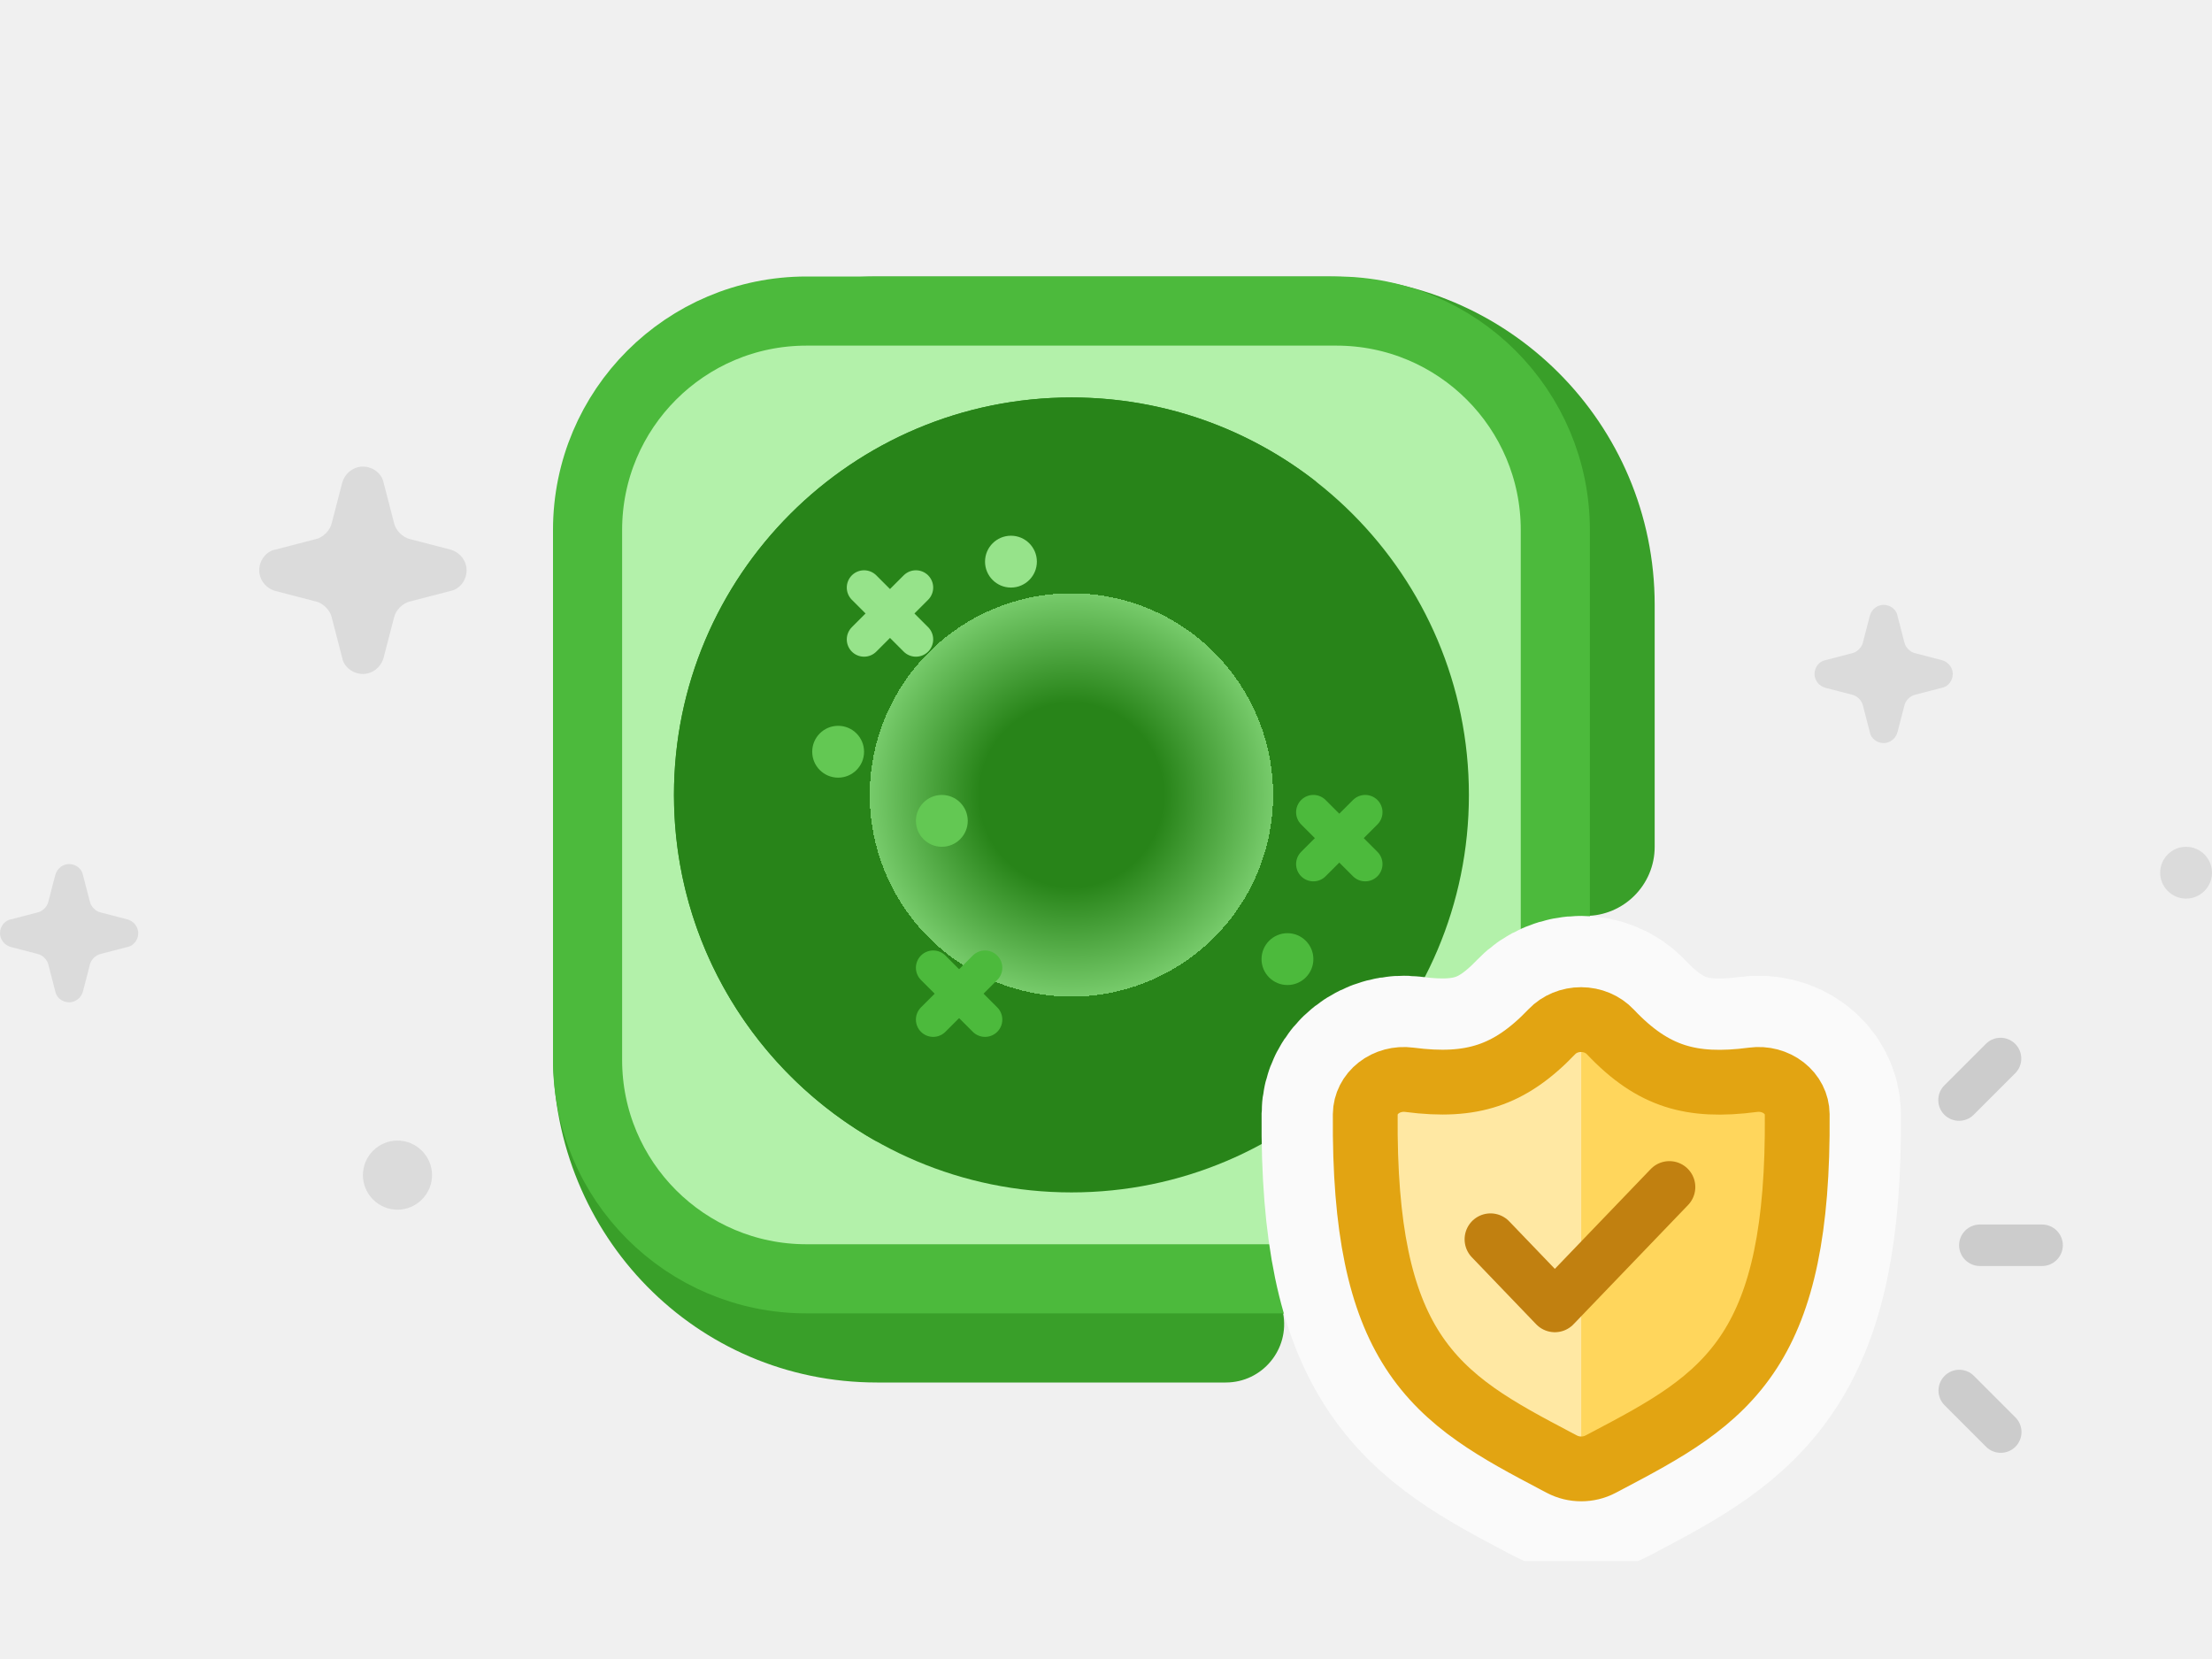
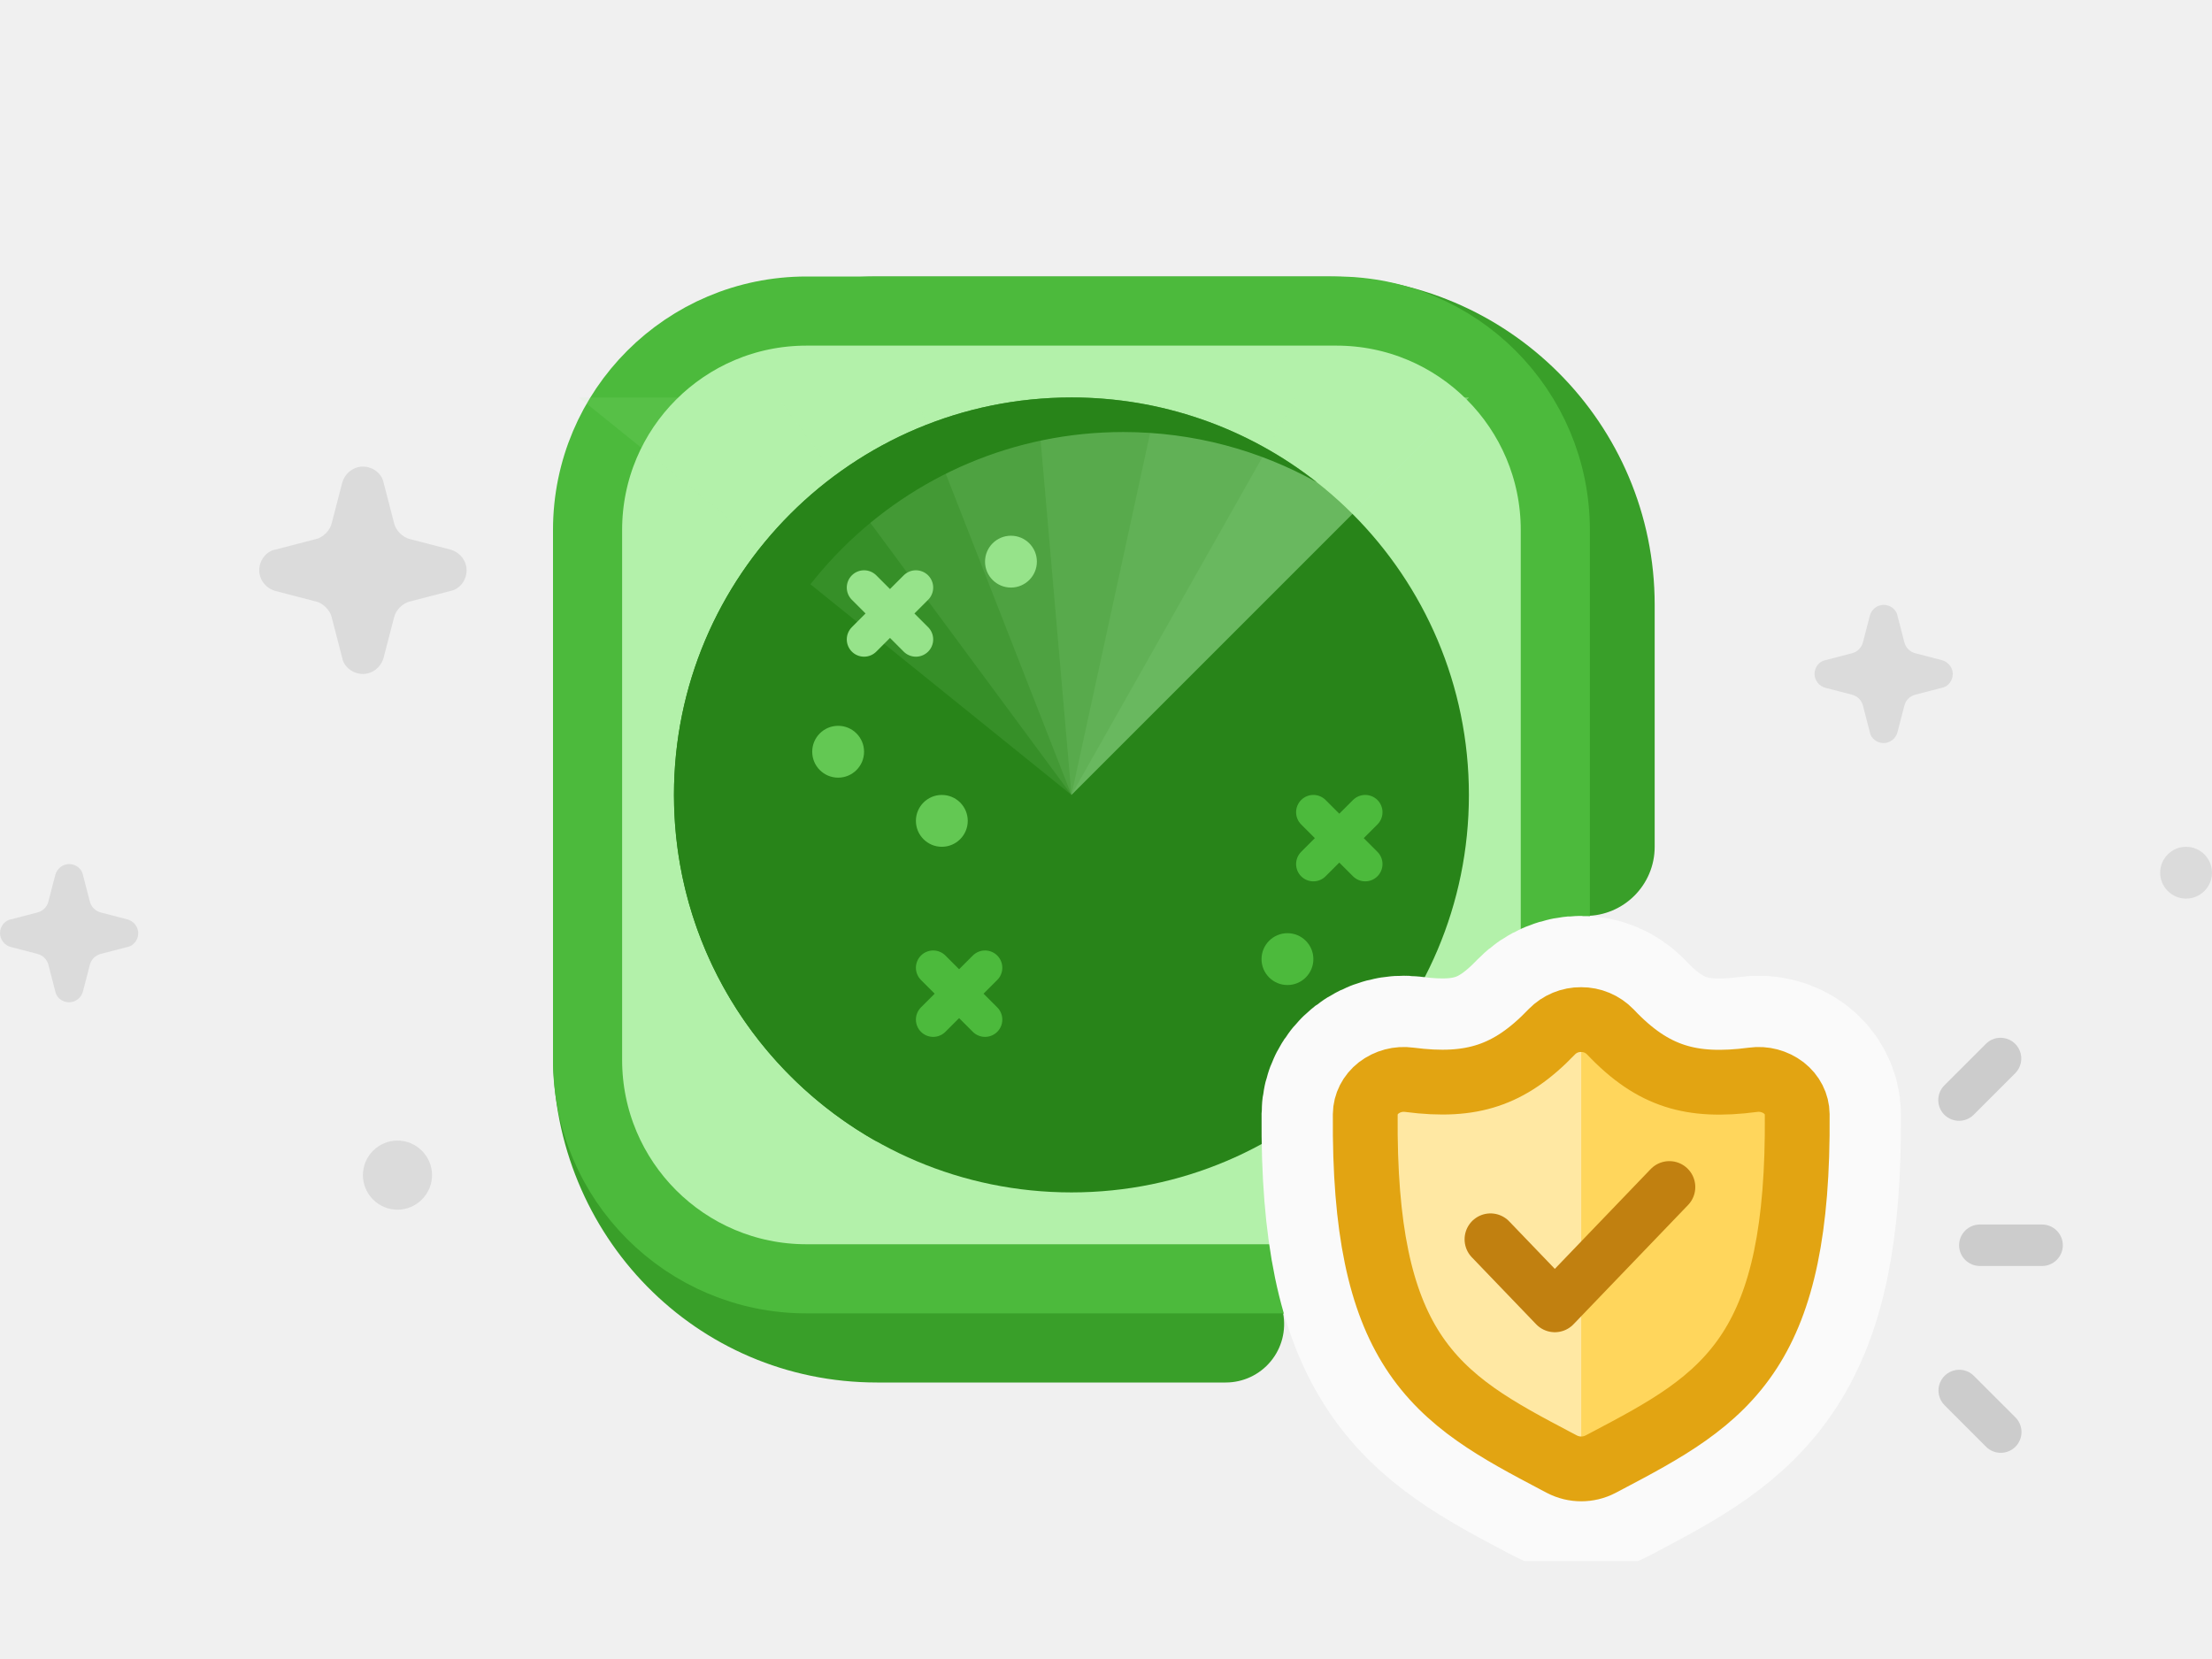
- <svg xmlns="http://www.w3.org/2000/svg" width="128" height="96" viewBox="0 0 128 96" fill="none">
-   <path opacity="0.2" d="M105.629 38.2L107.171 37.8C107.457 37.743 107.743 37.457 107.8 37.171L108.2 35.629C108.314 35.228 108.657 35 109 35C109.4 35 109.743 35.286 109.8 35.629L110.2 37.171C110.257 37.457 110.543 37.743 110.829 37.8L112.371 38.2C112.771 38.314 113 38.657 113 39C113 39.4 112.714 39.743 112.371 39.8L110.829 40.2C110.543 40.257 110.257 40.543 110.2 40.828L109.8 42.371C109.686 42.771 109.343 43 109 43C108.6 43 108.257 42.714 108.2 42.371L107.8 40.828C107.743 40.543 107.457 40.257 107.171 40.2L105.629 39.8C105.229 39.686 105 39.343 105 39C105 38.6 105.286 38.257 105.629 38.2Z" fill="#888888" />
-   <path opacity="0.2" d="M15.943 31.8L18.257 31.2C18.686 31.114 19.114 30.686 19.2 30.257L19.8 27.943C19.971 27.343 20.486 27 21 27C21.6 27 22.114 27.428 22.2 27.943L22.8 30.257C22.886 30.686 23.314 31.114 23.743 31.2L26.057 31.8C26.657 31.971 27 32.486 27 33C27 33.6 26.571 34.114 26.057 34.2L23.743 34.8C23.314 34.886 22.886 35.314 22.8 35.743L22.2 38.057C22.029 38.657 21.514 39 21 39C20.4 39 19.886 38.571 19.8 38.057L19.2 35.743C19.114 35.314 18.686 34.886 18.257 34.8L15.943 34.2C15.343 34.029 15 33.514 15 33C15 32.4 15.429 31.886 15.943 31.8Z" fill="#888888" />
-   <path opacity="0.2" d="M0.629 53.2L2.171 52.8C2.457 52.743 2.743 52.457 2.8 52.171L3.2 50.629C3.314 50.228 3.657 50 4 50C4.4 50 4.743 50.286 4.8 50.629L5.2 52.171C5.257 52.457 5.543 52.743 5.829 52.8L7.371 53.2C7.771 53.314 8 53.657 8 54C8 54.4 7.714 54.743 7.371 54.8L5.829 55.2C5.543 55.257 5.257 55.543 5.2 55.828L4.8 57.371C4.686 57.771 4.343 58 4 58C3.6 58 3.257 57.714 3.2 57.371L2.8 55.828C2.743 55.543 2.457 55.257 2.171 55.2L0.629 54.8C0.229 54.686 0 54.343 0 54C0 53.6 0.286 53.257 0.629 53.2Z" fill="#888888" />
-   <path opacity="0.2" d="M126.5 52C125.675 52 125 51.325 125 50.5C125 49.675 125.675 49 126.5 49C127.325 49 128 49.675 128 50.5C128 51.325 127.325 52 126.5 52Z" fill="#888888" />
-   <path opacity="0.2" d="M23 70C21.9 70 21 69.1 21 68C21 66.9 21.9 66 23 66C24.1 66 25 66.9 25 68C25 69.1 24.1 70 23 70Z" fill="#888888" />
-   <g clip-path="url(#clip0_4953_10559)">
-     <path d="M36 35C36 26.716 42.716 20 51 20H77C85.284 20 92 26.716 92 35V61C92 69.284 85.284 76 77 76H51C42.716 76 36 69.284 36 61V35Z" fill="#63C853" />
-     <path d="M76.75 16H50.75C40.257 16 32 24.507 32 35V48V61C32 71.493 40.257 80 50.75 80H70.93C73.045 80 74.64 78.079 74.25 76L71.75 53H91.75C93.959 53 95.75 51.209 95.75 49V35C95.75 24.507 87.243 16 76.75 16Z" fill="#399F29" />
-     <rect x="34" y="18" width="56" height="56" rx="12.667" fill="#B3F1AA" stroke="#4CBA3C" stroke-width="4" />
-     <circle cx="62" cy="46" r="23" fill="url(#paint0_angular_4953_10559)" />
-     <path fill-rule="evenodd" clip-rule="evenodd" d="M50.797 66.092C45.44 61.881 42 55.342 42 48C42 35.297 52.297 25 65 25C69.067 25 72.888 26.056 76.204 27.908C72.293 24.834 67.361 23 62 23C49.297 23 39 33.297 39 46C39 54.635 43.759 62.159 50.797 66.092Z" fill="#288419" />
-     <path fill-rule="evenodd" clip-rule="evenodd" d="M91.494 59C90.846 58.998 90.228 59.254 89.803 59.699C88.548 61.014 87.373 61.805 86.107 62.225C84.846 62.645 83.404 62.726 81.554 62.483C80.916 62.399 80.269 62.571 79.78 62.953C79.291 63.336 79.008 63.892 79.003 64.478C78.948 71.155 79.893 75.26 81.741 78.135C83.722 81.216 86.686 82.778 90.085 84.57L90.163 84.611L90.166 84.613L90.168 84.613L90.382 84.726C91.074 85.091 91.928 85.091 92.62 84.726L92.835 84.613L92.836 84.613L92.84 84.61L92.841 84.61L92.917 84.57C96.316 82.778 99.279 81.216 101.261 78.135C103.109 75.26 104.053 71.154 103.999 64.478C103.994 63.891 103.71 63.334 103.221 62.952C102.731 62.569 102.084 62.398 101.445 62.483C99.612 62.725 98.177 62.661 96.915 62.254C95.642 61.843 94.453 61.055 93.181 59.708C92.759 59.26 92.143 59.002 91.494 59Z" fill="#D9D9D9" stroke="#FAFAFA" stroke-width="12" stroke-linejoin="round" />
-     <path fill-rule="evenodd" clip-rule="evenodd" d="M91.494 59C90.846 58.998 90.228 59.254 89.803 59.699C88.548 61.014 87.373 61.805 86.107 62.225C84.846 62.645 83.404 62.726 81.554 62.483C80.916 62.399 80.269 62.571 79.78 62.953C79.291 63.336 79.008 63.892 79.003 64.478C78.948 71.155 79.893 75.26 81.741 78.135C83.722 81.216 86.686 82.778 90.085 84.57L90.163 84.611L90.166 84.613L90.168 84.613L90.382 84.726C91.074 85.091 91.928 85.091 92.62 84.726L92.835 84.613L92.836 84.613L92.84 84.61L92.841 84.61L92.917 84.57C96.316 82.778 99.279 81.216 101.261 78.135C103.109 75.26 104.053 71.154 103.999 64.478C103.994 63.891 103.71 63.334 103.221 62.952C102.731 62.569 102.084 62.398 101.445 62.483C99.612 62.725 98.177 62.661 96.915 62.254C95.642 61.843 94.453 61.055 93.181 59.708C92.759 59.26 92.143 59.002 91.494 59Z" stroke="#E2A412" stroke-width="3" stroke-linejoin="round" />
-     <path d="M78.931 68.825V62.057L85.681 62.218L91.5 58.19L97.552 62.451L104.069 62.057V68.825C104.069 83.811 91.5 85.96 91.5 85.96C91.5 85.96 78.931 83.811 78.931 68.825Z" fill="#FFE8A3" />
-     <path d="M95.609 84.778C100.553 82.24 103.827 74.881 103.827 69.067V62.299L97.552 62.451L91.5 58.431V86.47L95.609 84.778Z" fill="#FFD65C" />
-     <path fill-rule="evenodd" clip-rule="evenodd" d="M91.493 59C90.845 58.998 90.227 59.254 89.802 59.699C88.547 61.014 87.372 61.805 86.106 62.225C84.845 62.645 83.403 62.726 81.553 62.483C80.915 62.399 80.268 62.571 79.779 62.953C79.29 63.336 79.007 63.892 79.002 64.478C78.948 71.155 79.892 75.26 81.74 78.135C83.722 81.216 86.685 82.778 90.084 84.57L90.162 84.611L90.165 84.613L90.167 84.613L90.381 84.726C91.073 85.091 91.927 85.091 92.619 84.726L92.834 84.613L92.835 84.613L92.839 84.61L92.84 84.61L92.916 84.57C96.315 82.778 99.278 81.216 101.26 78.135C103.108 75.26 104.052 71.154 103.998 64.478C103.993 63.891 103.709 63.334 103.22 62.952C102.73 62.569 102.083 62.398 101.444 62.483C99.612 62.725 98.176 62.661 96.914 62.254C95.641 61.843 94.452 61.055 93.18 59.708C92.758 59.26 92.142 59.002 91.493 59Z" stroke="#E2A412" stroke-width="3.75" stroke-linejoin="round" />
-     <path d="M86.251 71.714L89.973 75.59L96.601 68.69" stroke="#C18010" stroke-width="3" stroke-linecap="round" stroke-linejoin="round" />
-     <path d="M114.566 70.858H118.168C118.828 70.858 119.369 71.398 119.369 72.058C119.369 72.719 118.828 73.259 118.168 73.259H114.566C113.906 73.259 113.365 72.719 113.365 72.058C113.365 71.398 113.906 70.858 114.566 70.858Z" fill="#CCCCCC" />
-     <path d="M115.766 60.051C116.072 60.051 116.379 60.172 116.613 60.406C117.081 60.874 117.081 61.636 116.613 62.105L114.211 64.506C113.743 64.974 112.981 64.974 112.512 64.506C112.044 64.038 112.044 63.275 112.512 62.807L114.914 60.406C115.148 60.172 115.454 60.051 115.76 60.051H115.766Z" fill="#CCCCCC" />
-     <path d="M113.372 79.263C113.065 79.263 112.759 79.383 112.525 79.617C112.057 80.086 112.057 80.848 112.525 81.316L114.926 83.718C115.395 84.186 116.157 84.186 116.625 83.718C117.094 83.249 117.094 82.487 116.625 82.019L114.224 79.617C113.99 79.383 113.684 79.263 113.378 79.263H113.372Z" fill="#CCCCCC" />
+ <svg xmlns="http://www.w3.org/2000/svg" fill="none" viewBox="0 0 128 96">
+   <path fill="#888" d="m105.629 38.2 1.542-.4a.875.875 0 0 0 .629-.629l.4-1.543A.84.84 0 0 1 109 35c.4 0 .743.286.8.628l.4 1.543a.875.875 0 0 0 .629.629l1.542.4c.4.114.629.457.629.8 0 .4-.286.743-.629.8l-1.542.4a.875.875 0 0 0-.629.628l-.4 1.543a.84.84 0 0 1-.8.629c-.4 0-.743-.286-.8-.629l-.4-1.543a.875.875 0 0 0-.629-.628l-1.542-.4A.842.842 0 0 1 105 39c0-.4.286-.743.629-.8Zm-89.686-6.4 2.314-.6c.429-.086.857-.514.943-.943l.6-2.314c.171-.6.686-.943 1.2-.943.6 0 1.114.428 1.2.943l.6 2.314c.086.429.514.857.943.943l2.314.6c.6.171.943.686.943 1.2 0 .6-.429 1.114-.943 1.2l-2.314.6c-.429.086-.857.514-.943.943l-.6 2.314c-.171.6-.686.943-1.2.943-.6 0-1.114-.429-1.2-.943l-.6-2.314c-.086-.429-.514-.857-.943-.943l-2.314-.6c-.6-.172-.943-.686-.943-1.2 0-.6.429-1.114.943-1.2ZM.629 53.2l1.542-.4a.876.876 0 0 0 .629-.629l.4-1.543A.841.841 0 0 1 4 50c.4 0 .743.286.8.628l.4 1.543a.876.876 0 0 0 .629.629l1.542.4c.4.114.629.457.629.8 0 .4-.286.743-.629.8l-1.542.4a.875.875 0 0 0-.629.628l-.4 1.543A.841.841 0 0 1 4 58c-.4 0-.743-.286-.8-.629l-.4-1.543a.875.875 0 0 0-.629-.628L.63 54.8A.841.841 0 0 1 0 54c0-.4.286-.743.629-.8ZM126.5 52c-.825 0-1.5-.675-1.5-1.5s.675-1.5 1.5-1.5 1.5.675 1.5 1.5-.675 1.5-1.5 1.5ZM23 70c-1.1 0-2-.9-2-2s.9-2 2-2 2 .9 2 2-.9 2-2 2Z" opacity=".2" />
+   <g clip-path="url(#Radar-128_svg__a)">
+     <path fill="#63C853" d="M36 35c0-8.284 6.716-15 15-15h26c8.284 0 15 6.716 15 15v26c0 8.284-6.716 15-15 15H51c-8.284 0-15-6.716-15-15V35Z" />
+     <path fill="#399F29" d="M76.75 16h-26C40.257 16 32 24.507 32 35v26c0 10.493 8.257 19 18.75 19h20.18a3.378 3.378 0 0 0 3.32-4l-2.5-23h20a4 4 0 0 0 4-4V35c0-10.493-8.507-19-19-19Z" />
+     <rect width="56" height="56" x="34" y="18" fill="#B3F1AA" stroke="#4CBA3C" stroke-width="4" rx="12.667" />
+     <circle cx="62" cy="46" r="23" fill="#288419" />
+     <path fill="#B3F1AA" d="M85 23 62 46 33.5 23H85Z" opacity=".1" />
+     <path fill="#B3F1AA" d="M85 23 62 46 45 23h40Z" opacity=".1" />
+     <path fill="#B3F1AA" d="M85 23 62 46l-9-23h32Z" opacity=".1" />
+     <path fill="#B3F1AA" d="M85 23 62 46l-2-23h25Z" opacity=".1" />
+     <path fill="#B3F1AA" d="M85 23 62 46l5-23h18Z" opacity=".1" />
+     <path fill="#B3F1AA" d="M85 23 62 46l13-23h10Z" opacity=".1" />
+     <path fill="#288419" fill-rule="evenodd" d="M50.797 66.092C45.44 61.88 42 55.342 42 48c0-12.703 10.297-23 23-23 4.067 0 7.888 1.056 11.204 2.908A22.901 22.901 0 0 0 62 23c-12.703 0-23 10.297-23 23 0 8.635 4.759 16.159 11.797 20.092Z" clip-rule="evenodd" />
+     <path fill="#D9D9D9" fill-rule="evenodd" stroke="#FAFAFA" stroke-linejoin="round" stroke-width="12" d="M91.493 59a2.332 2.332 0 0 0-1.691.7c-1.255 1.314-2.43 2.105-3.696 2.525-1.261.42-2.703.5-4.553.258a2.387 2.387 0 0 0-1.774.47c-.489.383-.772.939-.777 1.525-.054 6.677.89 10.782 2.738 13.657 1.982 3.081 4.945 4.643 8.344 6.435l.078.04.003.003h.002l.214.113a2.424 2.424 0 0 0 2.238 0l.215-.113.005-.003.077-.04c3.399-1.792 6.362-3.354 8.344-6.435 1.848-2.875 2.792-6.98 2.738-13.657-.005-.587-.289-1.144-.778-1.526a2.39 2.39 0 0 0-1.776-.469c-1.832.242-3.268.178-4.53-.23-1.273-.41-2.462-1.198-3.734-2.545A2.33 2.33 0 0 0 91.493 59Z" clip-rule="evenodd" />
+     <path stroke="#E2A412" stroke-linejoin="round" stroke-width="3" d="M91.493 59a2.332 2.332 0 0 0-1.691.7c-1.255 1.314-2.43 2.105-3.696 2.525-1.261.42-2.703.5-4.553.258a2.387 2.387 0 0 0-1.774.47c-.489.383-.772.939-.777 1.525-.054 6.677.89 10.782 2.738 13.657 1.982 3.081 4.945 4.643 8.344 6.435l.078.04.003.003h.002l.214.113a2.424 2.424 0 0 0 2.238 0l.215-.113.005-.003.077-.04c3.399-1.792 6.362-3.354 8.344-6.435 1.848-2.875 2.792-6.98 2.738-13.657-.005-.587-.289-1.144-.778-1.526a2.39 2.39 0 0 0-1.776-.469c-1.832.242-3.268.178-4.53-.23-1.273-.41-2.462-1.198-3.734-2.545A2.33 2.33 0 0 0 91.493 59Z" clip-rule="evenodd" />
+     <path fill="#FFE8A3" d="M78.931 68.825v-6.768l6.75.161L91.5 58.19l6.052 4.26 6.517-.393v6.768c0 14.986-12.57 17.135-12.57 17.135s-12.567-2.15-12.567-17.135Z" />
+     <path fill="#FFD65C" d="M95.61 84.778c4.943-2.538 8.217-9.897 8.217-15.711v-6.768l-6.275.152-6.052-4.02V86.47l4.11-1.692Z" />
+     <path stroke="#E2A412" stroke-linejoin="round" stroke-width="3.75" d="M91.493 59a2.332 2.332 0 0 0-1.691.7c-1.255 1.314-2.43 2.105-3.696 2.525-1.261.42-2.703.5-4.553.258a2.387 2.387 0 0 0-1.774.47c-.489.383-.772.939-.777 1.525-.054 6.677.89 10.782 2.738 13.657 1.982 3.081 4.945 4.643 8.344 6.435l.078.04.003.003h.002l.214.113a2.424 2.424 0 0 0 2.238 0l.215-.113.005-.003.077-.04c3.399-1.792 6.362-3.354 8.344-6.435 1.848-2.875 2.792-6.98 2.738-13.657-.005-.587-.289-1.144-.778-1.526a2.39 2.39 0 0 0-1.776-.469c-1.832.242-3.268.178-4.53-.23-1.273-.41-2.462-1.198-3.734-2.545A2.33 2.33 0 0 0 91.493 59Z" clip-rule="evenodd" />
+     <path stroke="#C18010" stroke-linecap="round" stroke-linejoin="round" stroke-width="3" d="m86.25 71.715 3.722 3.875 6.628-6.9" />
+     <path fill="#CCC" d="M114.565 70.858h3.602c.661 0 1.201.54 1.201 1.2 0 .66-.54 1.2-1.201 1.2h-3.602c-.66 0-1.2-.54-1.2-1.2 0-.66.54-1.2 1.2-1.2Zm1.201-10.807a1.203 1.203 0 0 1 .847 2.053l-2.402 2.402a1.203 1.203 0 0 1-1.699 0 1.203 1.203 0 0 1 0-1.7l2.402-2.4c.234-.234.54-.355.846-.355h.006Zm-2.395 19.212a1.202 1.202 0 0 0-.846 2.053l2.401 2.402a1.203 1.203 0 0 0 1.699 0 1.203 1.203 0 0 0 0-1.7l-2.402-2.4a1.195 1.195 0 0 0-.846-.355h-.006Z" />
    <circle cx="58.5" cy="32.5" r="1.5" fill="#96E38A" />
    <circle cx="48.5" cy="43.5" r="1.5" fill="#63C853" />
    <circle cx="54.5" cy="47.5" r="1.5" fill="#63C853" />
    <circle cx="74.5" cy="55.5" r="1.5" fill="#4CBA3C" />
-     <path d="M57 56L54 59" stroke="#4CBA3C" stroke-width="2" stroke-linecap="round" />
-     <path d="M54 56L57 59" stroke="#4CBA3C" stroke-width="2" stroke-linecap="round" />
-     <path d="M79 47L76 50" stroke="#4CBA3C" stroke-width="2" stroke-linecap="round" />
-     <path d="M76 47L79 50" stroke="#4CBA3C" stroke-width="2" stroke-linecap="round" />
-     <path d="M53 34L50 37" stroke="#96E38A" stroke-width="2" stroke-linecap="round" />
-     <path d="M50 34L53 37" stroke="#96E38A" stroke-width="2" stroke-linecap="round" />
+     <path stroke="#4CBA3C" stroke-linecap="round" stroke-width="2" d="m57 56-3 3m0-3 3 3m22-12-3 3m0-3 3 3" />
+     <path stroke="#96E38A" stroke-linecap="round" stroke-width="2" d="m53 34-3 3m0-3 3 3" />
  </g>
  <defs>
-     <radialGradient id="paint0_angular_4953_10559" cx="0" cy="0" r="1" gradientUnits="userSpaceOnUse" gradientTransform="translate(62 46) rotate(125.838) scale(22.2036)">
-       <stop offset="0.24" stop-color="#288419" />
-       <stop offset="0.526" stop-color="#77CB6B" />
-       <stop offset="0.526" stop-color="#288419" />
-     </radialGradient>
-     <clipPath id="clip0_4953_10559">
-       <rect width="100" height="82.667" fill="white" transform="translate(21.334 7.66663)" />
+     <clipPath id="Radar-128_svg__a">
+       <path fill="#fff" d="M21.334 7.667h100v82.667h-100z" />
    </clipPath>
  </defs>
</svg>
